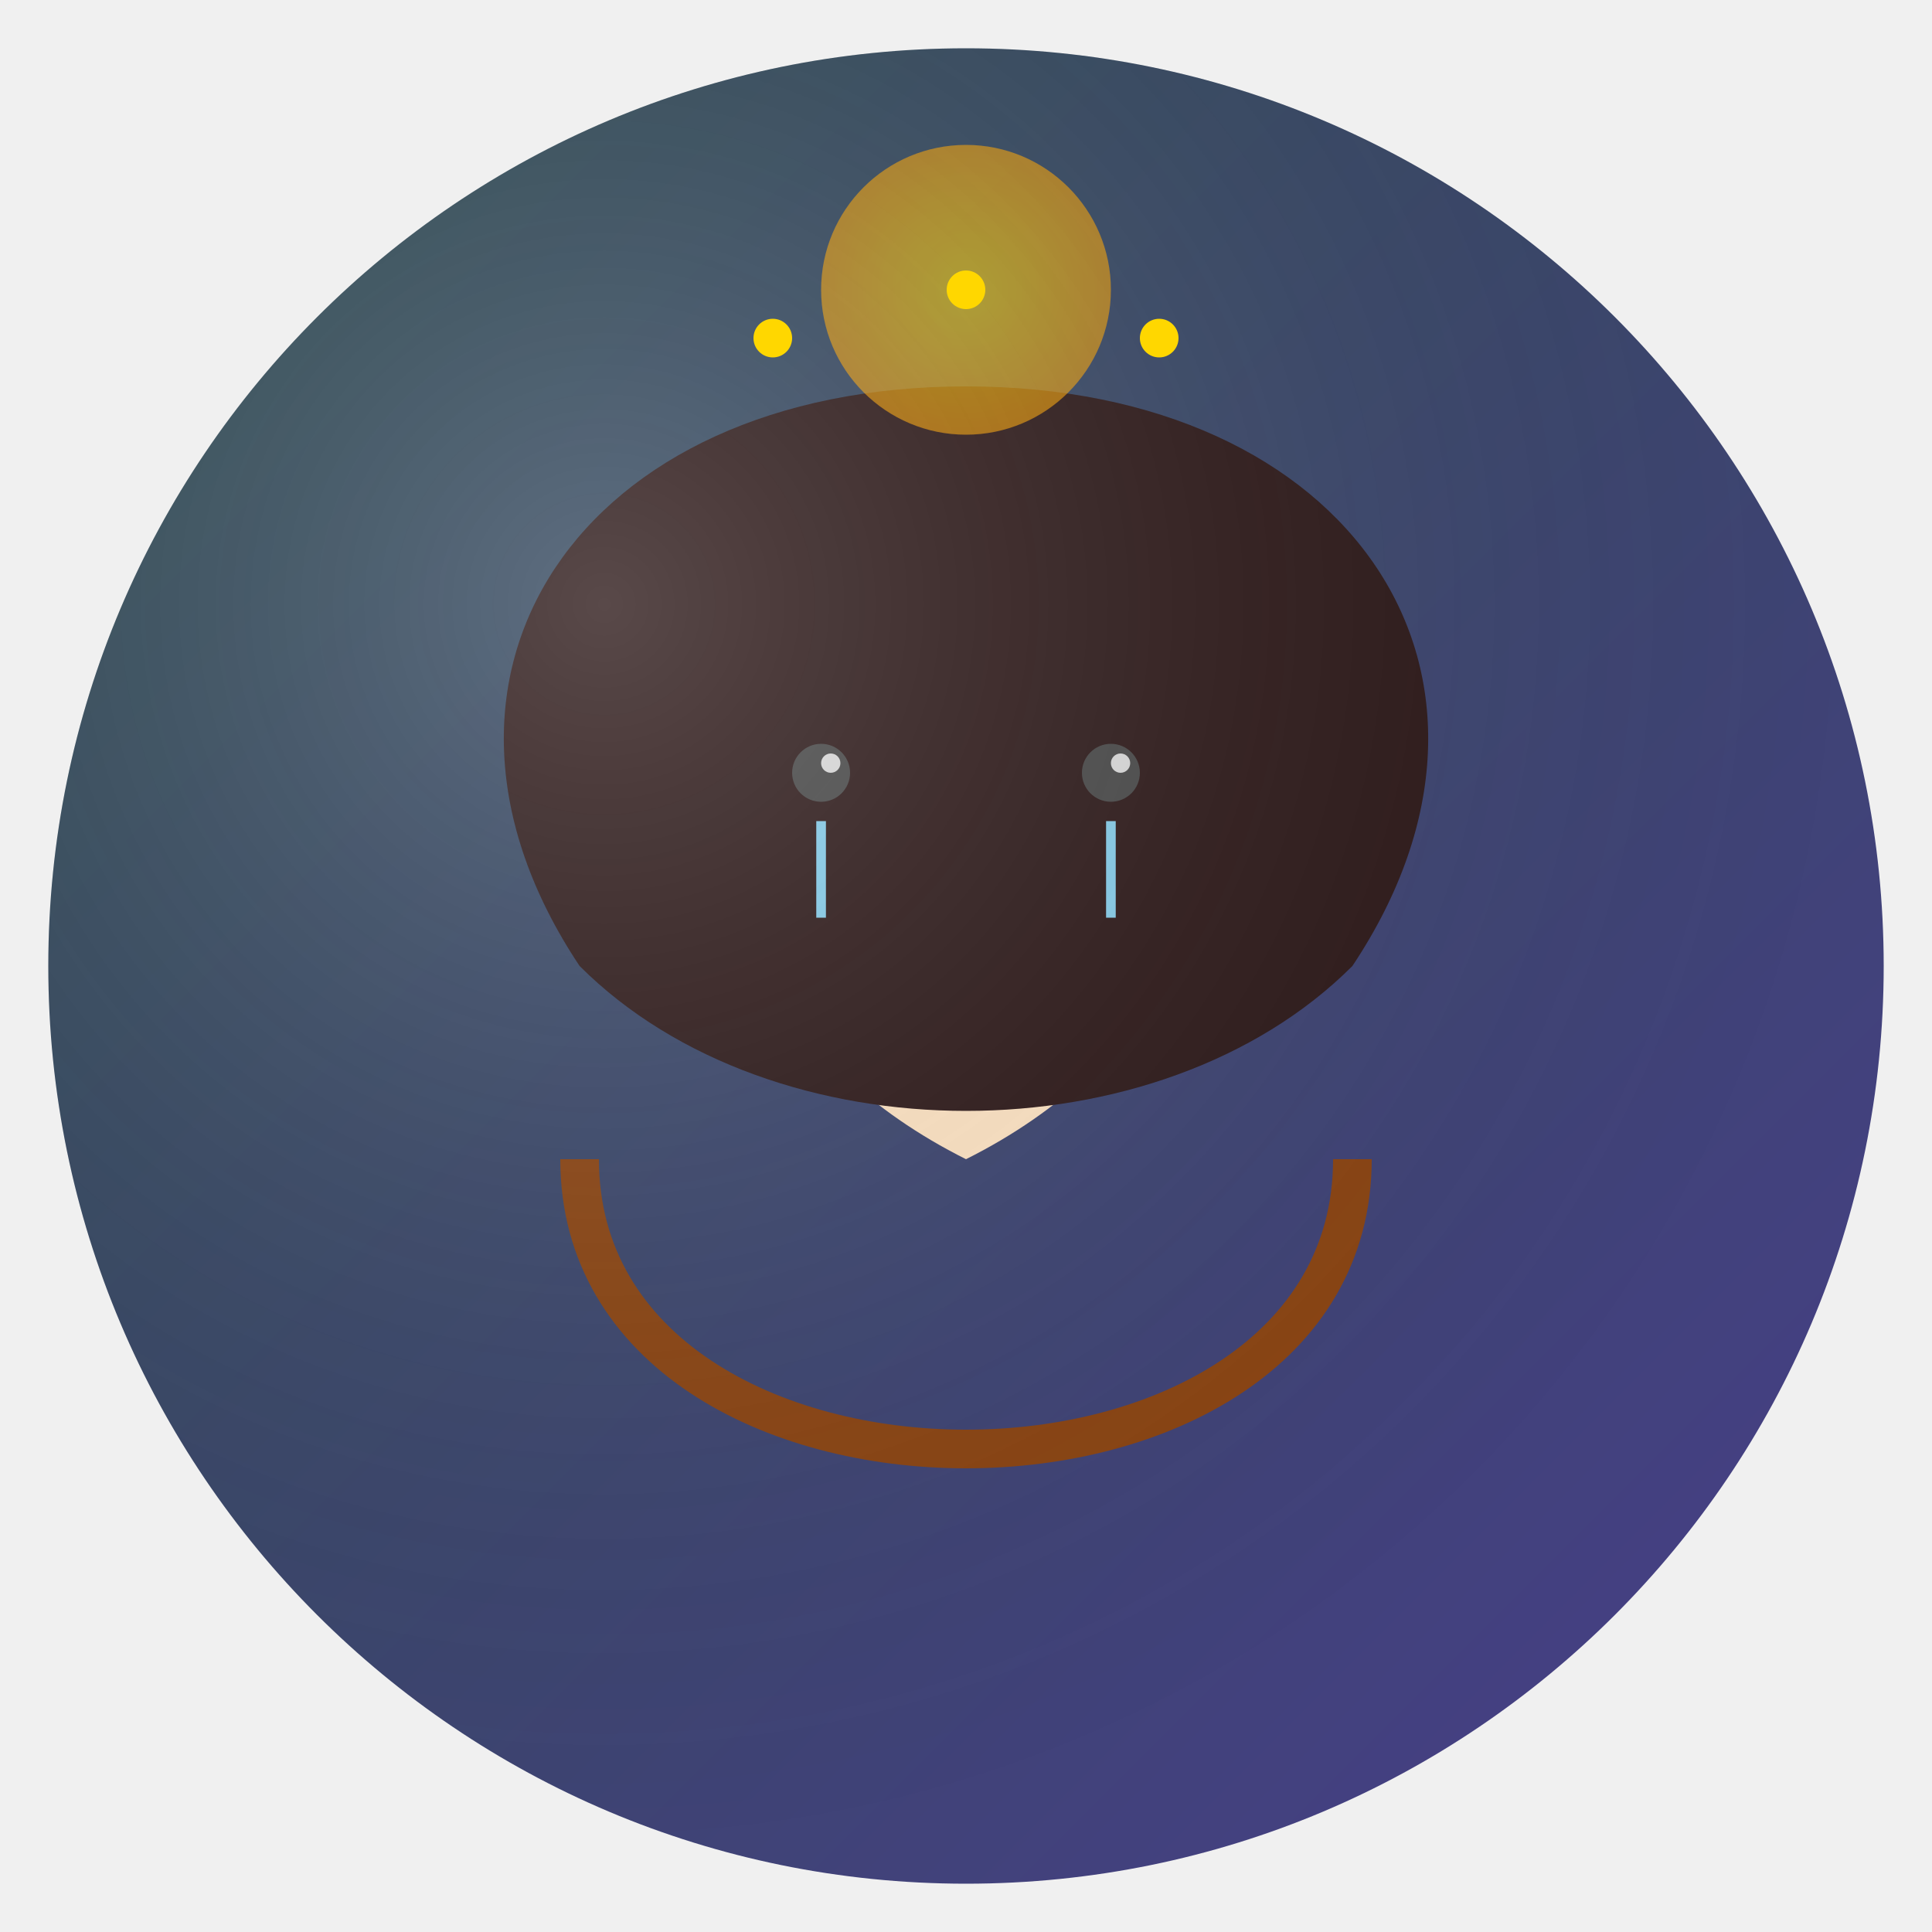
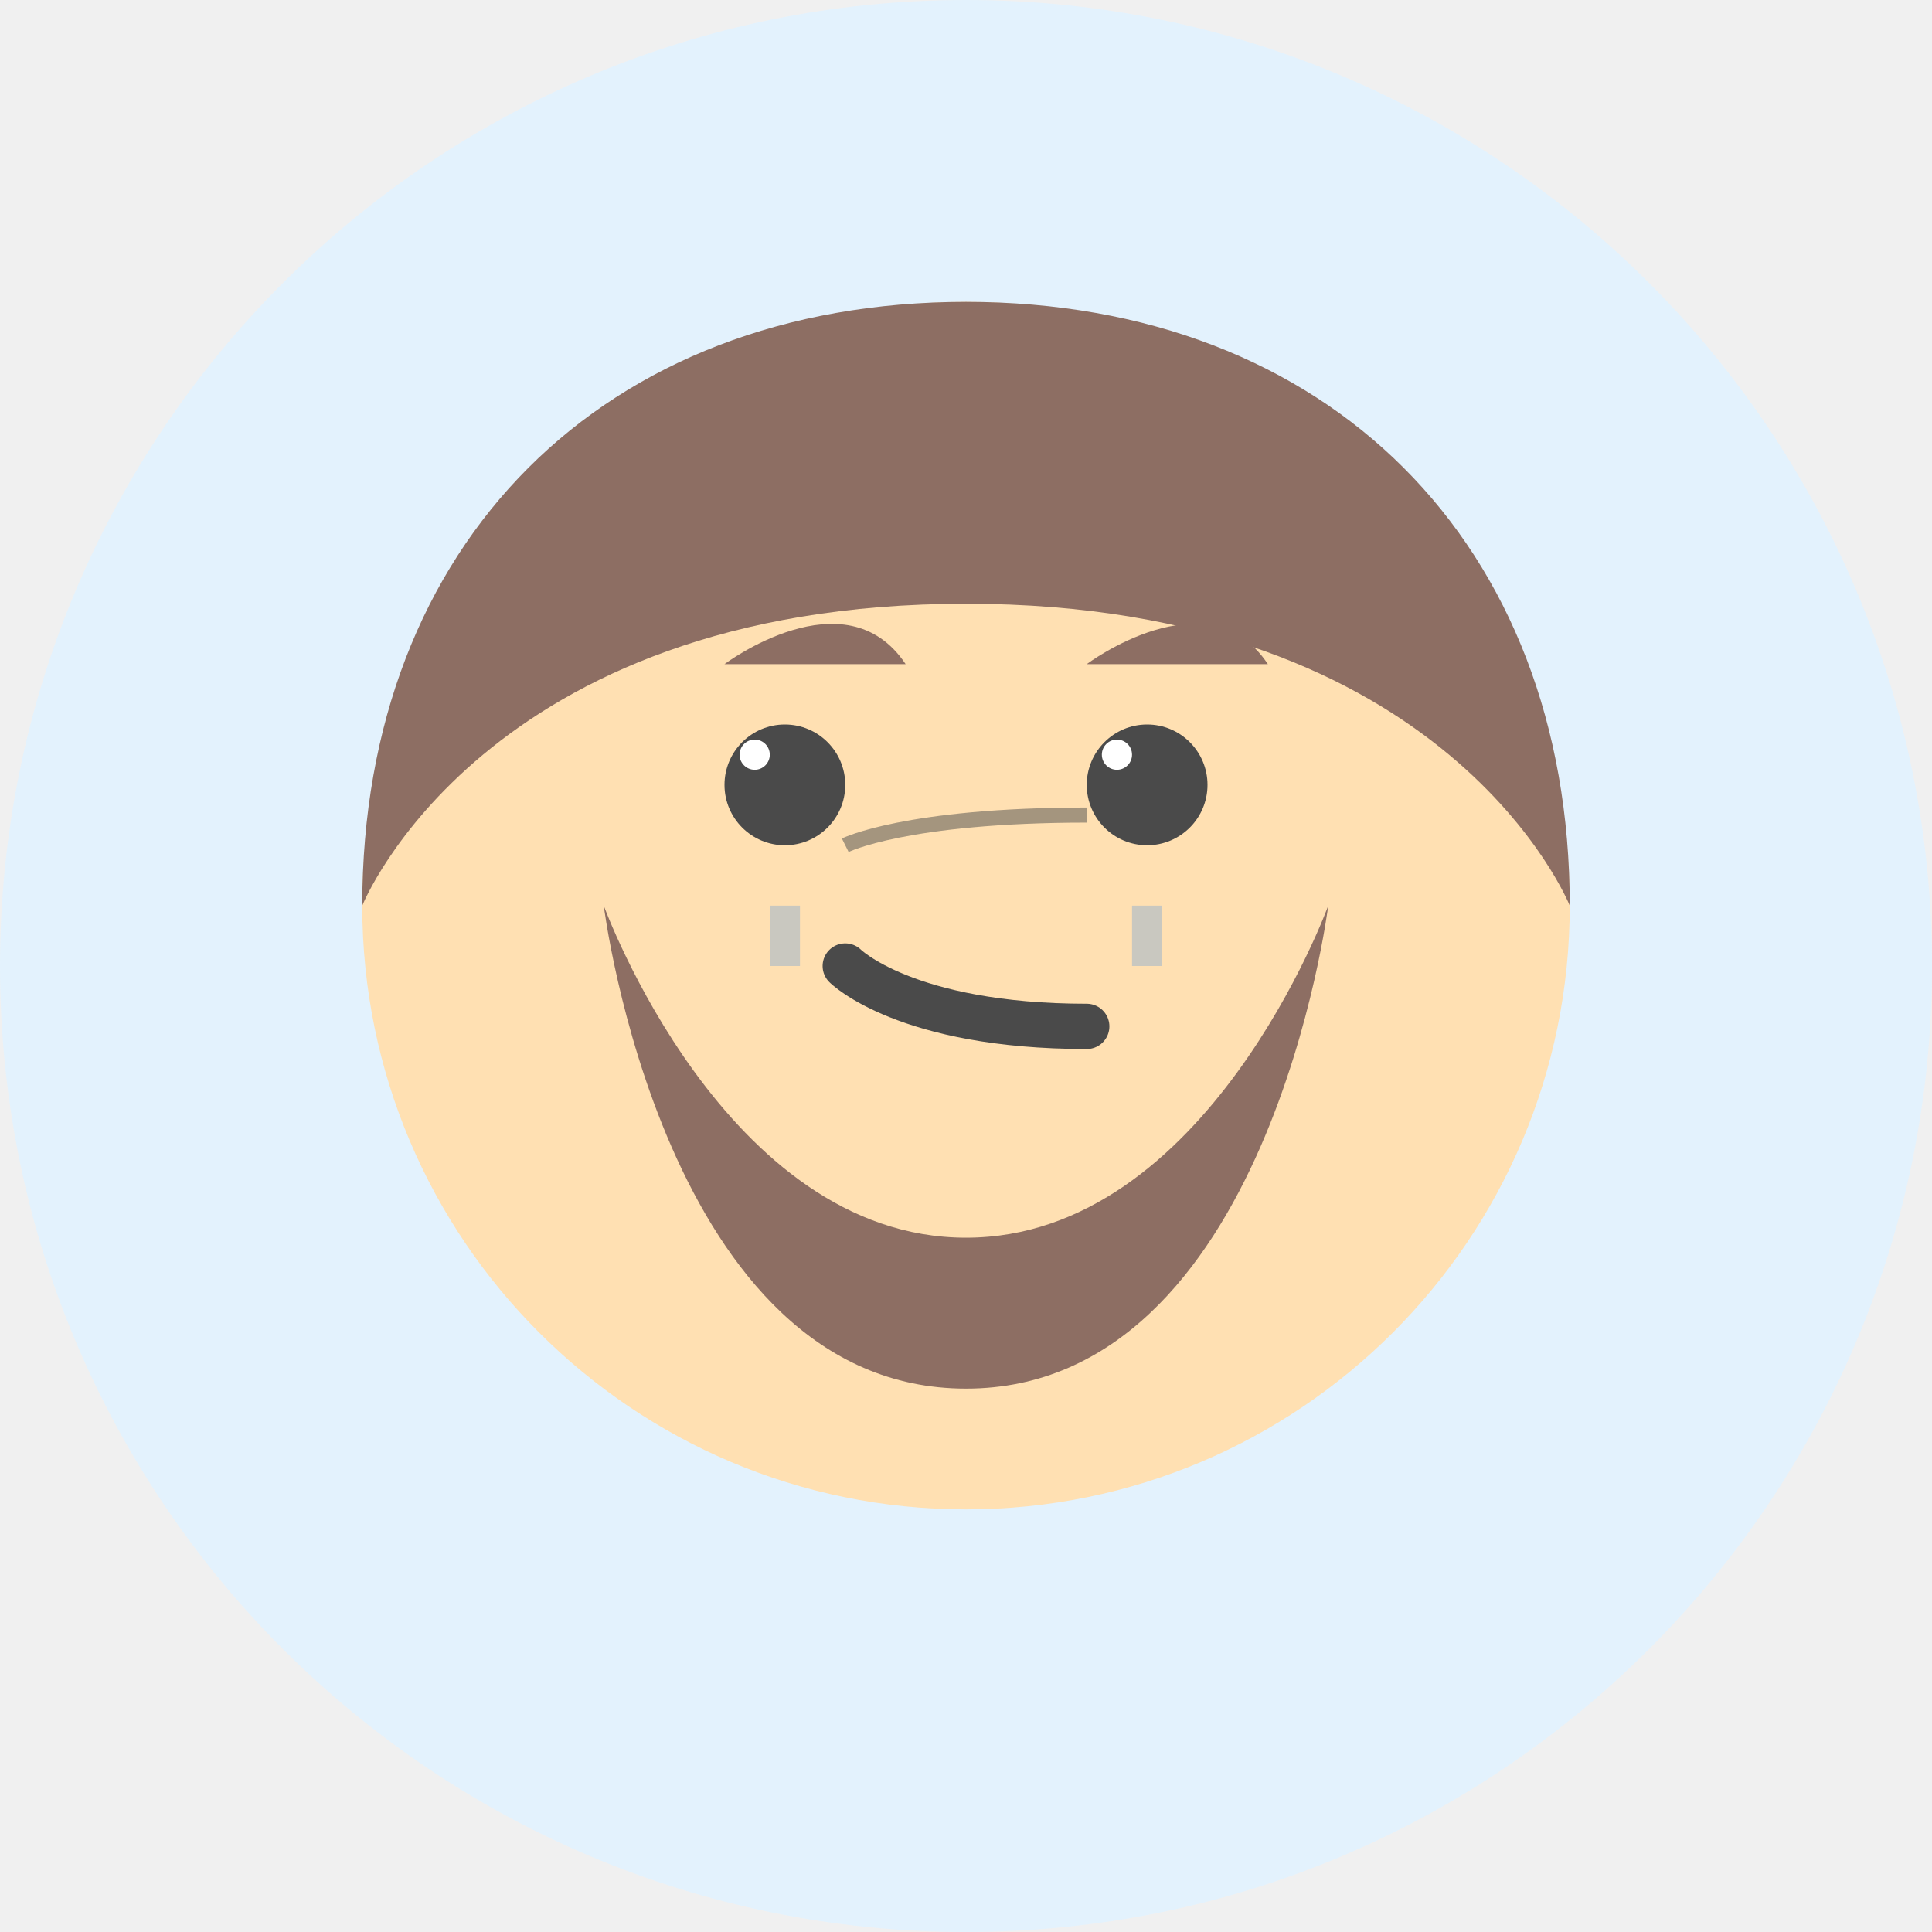
- <svg xmlns="http://www.w3.org/2000/svg" width="200" height="200" viewBox="0 0 200 200" fill="none">
-   <circle cx="100" cy="100" r="95" fill="url(#gradient)" />
-   <path d="M100 50 C 70 50, 60 100, 100 120 C 140 100, 130 50, 100 50" fill="#FFE4C4" />
-   <path d="M80 90 C 85 85, 115 85, 120 90 C 115 95, 85 95, 80 90" fill="#2F1B1B">
-     <animate attributeName="d" values="M80 90 C 85 85, 115 85, 120 90 C 115 95, 85 95, 80 90;                      M80 90 C 85 88, 115 88, 120 90 C 115 92, 85 92, 80 90;                      M80 90 C 85 85, 115 85, 120 90 C 115 95, 85 95, 80 90" dur="4s" repeatCount="indefinite" />
-   </path>
-   <path d="M100 40 C 60 40, 40 70, 60 100 C 80 120, 120 120, 140 100 C 160 70, 140 40, 100 40" fill="#2F1B1B">
-     <animate attributeName="d" values="M100 40 C 60 40, 40 70, 60 100 C 80 120, 120 120, 140 100 C 160 70, 140 40, 100 40;                      M100 40 C 65 40, 45 70, 65 100 C 85 120, 115 120, 135 100 C 155 70, 135 40, 100 40;                      M100 40 C 60 40, 40 70, 60 100 C 80 120, 120 120, 140 100 C 160 70, 140 40, 100 40" dur="5s" repeatCount="indefinite" />
-   </path>
-   <circle cx="85" cy="80" r="3" fill="#4A4A4A">
-     <animate attributeName="r" values="3;3.5;3" dur="3s" repeatCount="indefinite" />
-   </circle>
-   <circle cx="115" cy="80" r="3" fill="#4A4A4A">
-     <animate attributeName="r" values="3;3.5;3" dur="3s" repeatCount="indefinite" />
-   </circle>
-   <circle cx="86" cy="79" r="1" fill="white" opacity="0.8">
-     <animate attributeName="opacity" values="0.8;1;0.8" dur="2s" repeatCount="indefinite" />
-   </circle>
-   <circle cx="116" cy="79" r="1" fill="white" opacity="0.8">
-     <animate attributeName="opacity" values="0.8;1;0.8" dur="2s" repeatCount="indefinite" />
-   </circle>
-   <path d="M85 85 L 85 95" stroke="#87CEEB" stroke-width="1" fill="none">
-     <animate attributeName="opacity" values="0.6;1;0.6" dur="2s" repeatCount="indefinite" />
-   </path>
-   <path d="M115 85 L 115 95" stroke="#87CEEB" stroke-width="1" fill="none">
-     <animate attributeName="opacity" values="0.6;1;0.6" dur="2s" repeatCount="indefinite" />
-   </path>
-   <path d="M75 75 C 80 73, 90 73, 95 75" stroke="#2F1B1B" stroke-width="2" fill="none" />
-   <path d="M105 75 C 110 73, 120 73, 125 75" stroke="#2F1B1B" stroke-width="2" fill="none" />
-   <path d="M90 95 C 100 100, 110 100, 120 95" stroke="#2F1B1B" stroke-width="2" fill="none" />
-   <path d="M60 120 C 60 160, 140 160, 140 120" stroke="#8B4513" stroke-width="4" fill="none">
-     <animate attributeName="d" values="M60 120 C 60 160, 140 160, 140 120;                      M60 120 C 60 155, 140 155, 140 120;                      M60 120 C 60 160, 140 160, 140 120" dur="3s" repeatCount="indefinite" />
-   </path>
-   <circle cx="100" cy="30" r="15" fill="url(#halo)" opacity="0.6">
-     <animate attributeName="opacity" values="0.6;0.9;0.6" dur="3s" repeatCount="indefinite" />
-   </circle>
-   <defs>
-     <linearGradient id="gradient" x1="0" y1="0" x2="200" y2="200" gradientUnits="userSpaceOnUse">
-       <stop offset="0%" stop-color="#2F4F4F" />
-       <stop offset="100%" stop-color="#483D8B" />
-     </linearGradient>
-     <radialGradient id="halo" cx="50%" cy="50%" r="50%">
-       <stop offset="0%" stop-color="#FFD700" />
-       <stop offset="100%" stop-color="#FFA500" />
-     </radialGradient>
-   </defs>
-   <circle cx="100" cy="100" r="95" fill="url(#shine)" opacity="0.2">
-     <animate attributeName="opacity" values="0.2;0.4;0.2" dur="3s" repeatCount="indefinite" />
-   </circle>
-   <defs>
-     <radialGradient id="shine" cx="30%" cy="30%" r="70%">
-       <stop offset="0%" stop-color="white" />
-       <stop offset="100%" stop-color="transparent" />
-     </radialGradient>
-   </defs>
-   <circle cx="80" cy="35" r="2" fill="#FFD700">
-     <animate attributeName="opacity" values="0.6;1;0.6" dur="2s" repeatCount="indefinite" />
-   </circle>
-   <circle cx="100" cy="30" r="2" fill="#FFD700">
-     <animate attributeName="opacity" values="0.6;1;0.6" dur="2.5s" repeatCount="indefinite" />
-   </circle>
-   <circle cx="120" cy="35" r="2" fill="#FFD700">
-     <animate attributeName="opacity" values="0.6;1;0.6" dur="3s" repeatCount="indefinite" />
-   </circle>
+ <svg xmlns="http://www.w3.org/2000/svg" viewBox="0 0 64 64">
+   <circle cx="32" cy="32" r="32" fill="#E3F2FD" />
+   <circle cx="32" cy="30" r="20" fill="#FFE0B2" />
+   <path fill="#8D6E63" d="M20 30c0 0 2 16 12 16s12-16 12-16c0 0-4 11-12 11s-12-11-12-11z" />
+   <path fill="#8D6E63" d="M32 10c-12 0-20 8-20 20 0 0 4-10 20-10s20 10 20 10c0-12-8-20-20-20z" />
+   <circle cx="26" cy="26" r="2" fill="#4A4A4A" />
+   <circle cx="38" cy="26" r="2" fill="#4A4A4A" />
+   <path fill="#8D6E63" d="M24 22c0 0 4-3 6 0M36 22c0 0 4-3 6 0" />
+   <path fill="none" stroke="#4A4A4A" stroke-width="1.5" d="M28 32c0 0 2 2 8 2" stroke-linecap="round" />
+   <circle cx="25" cy="25" r="0.5" fill="white" />
+   <circle cx="37" cy="25" r="0.5" fill="white" />
+   <path fill="none" stroke="#4A4A4A" stroke-width="0.5" d="M28 28c0 0 2-1 8-1" opacity="0.5" />
+   <path fill="none" stroke="#4A90E2" stroke-width="1" d="M26 30c0 0 0 2 0 2" opacity="0.3" />
+   <path fill="none" stroke="#4A90E2" stroke-width="1" d="M38 30c0 0 0 2 0 2" opacity="0.3" />
</svg>
